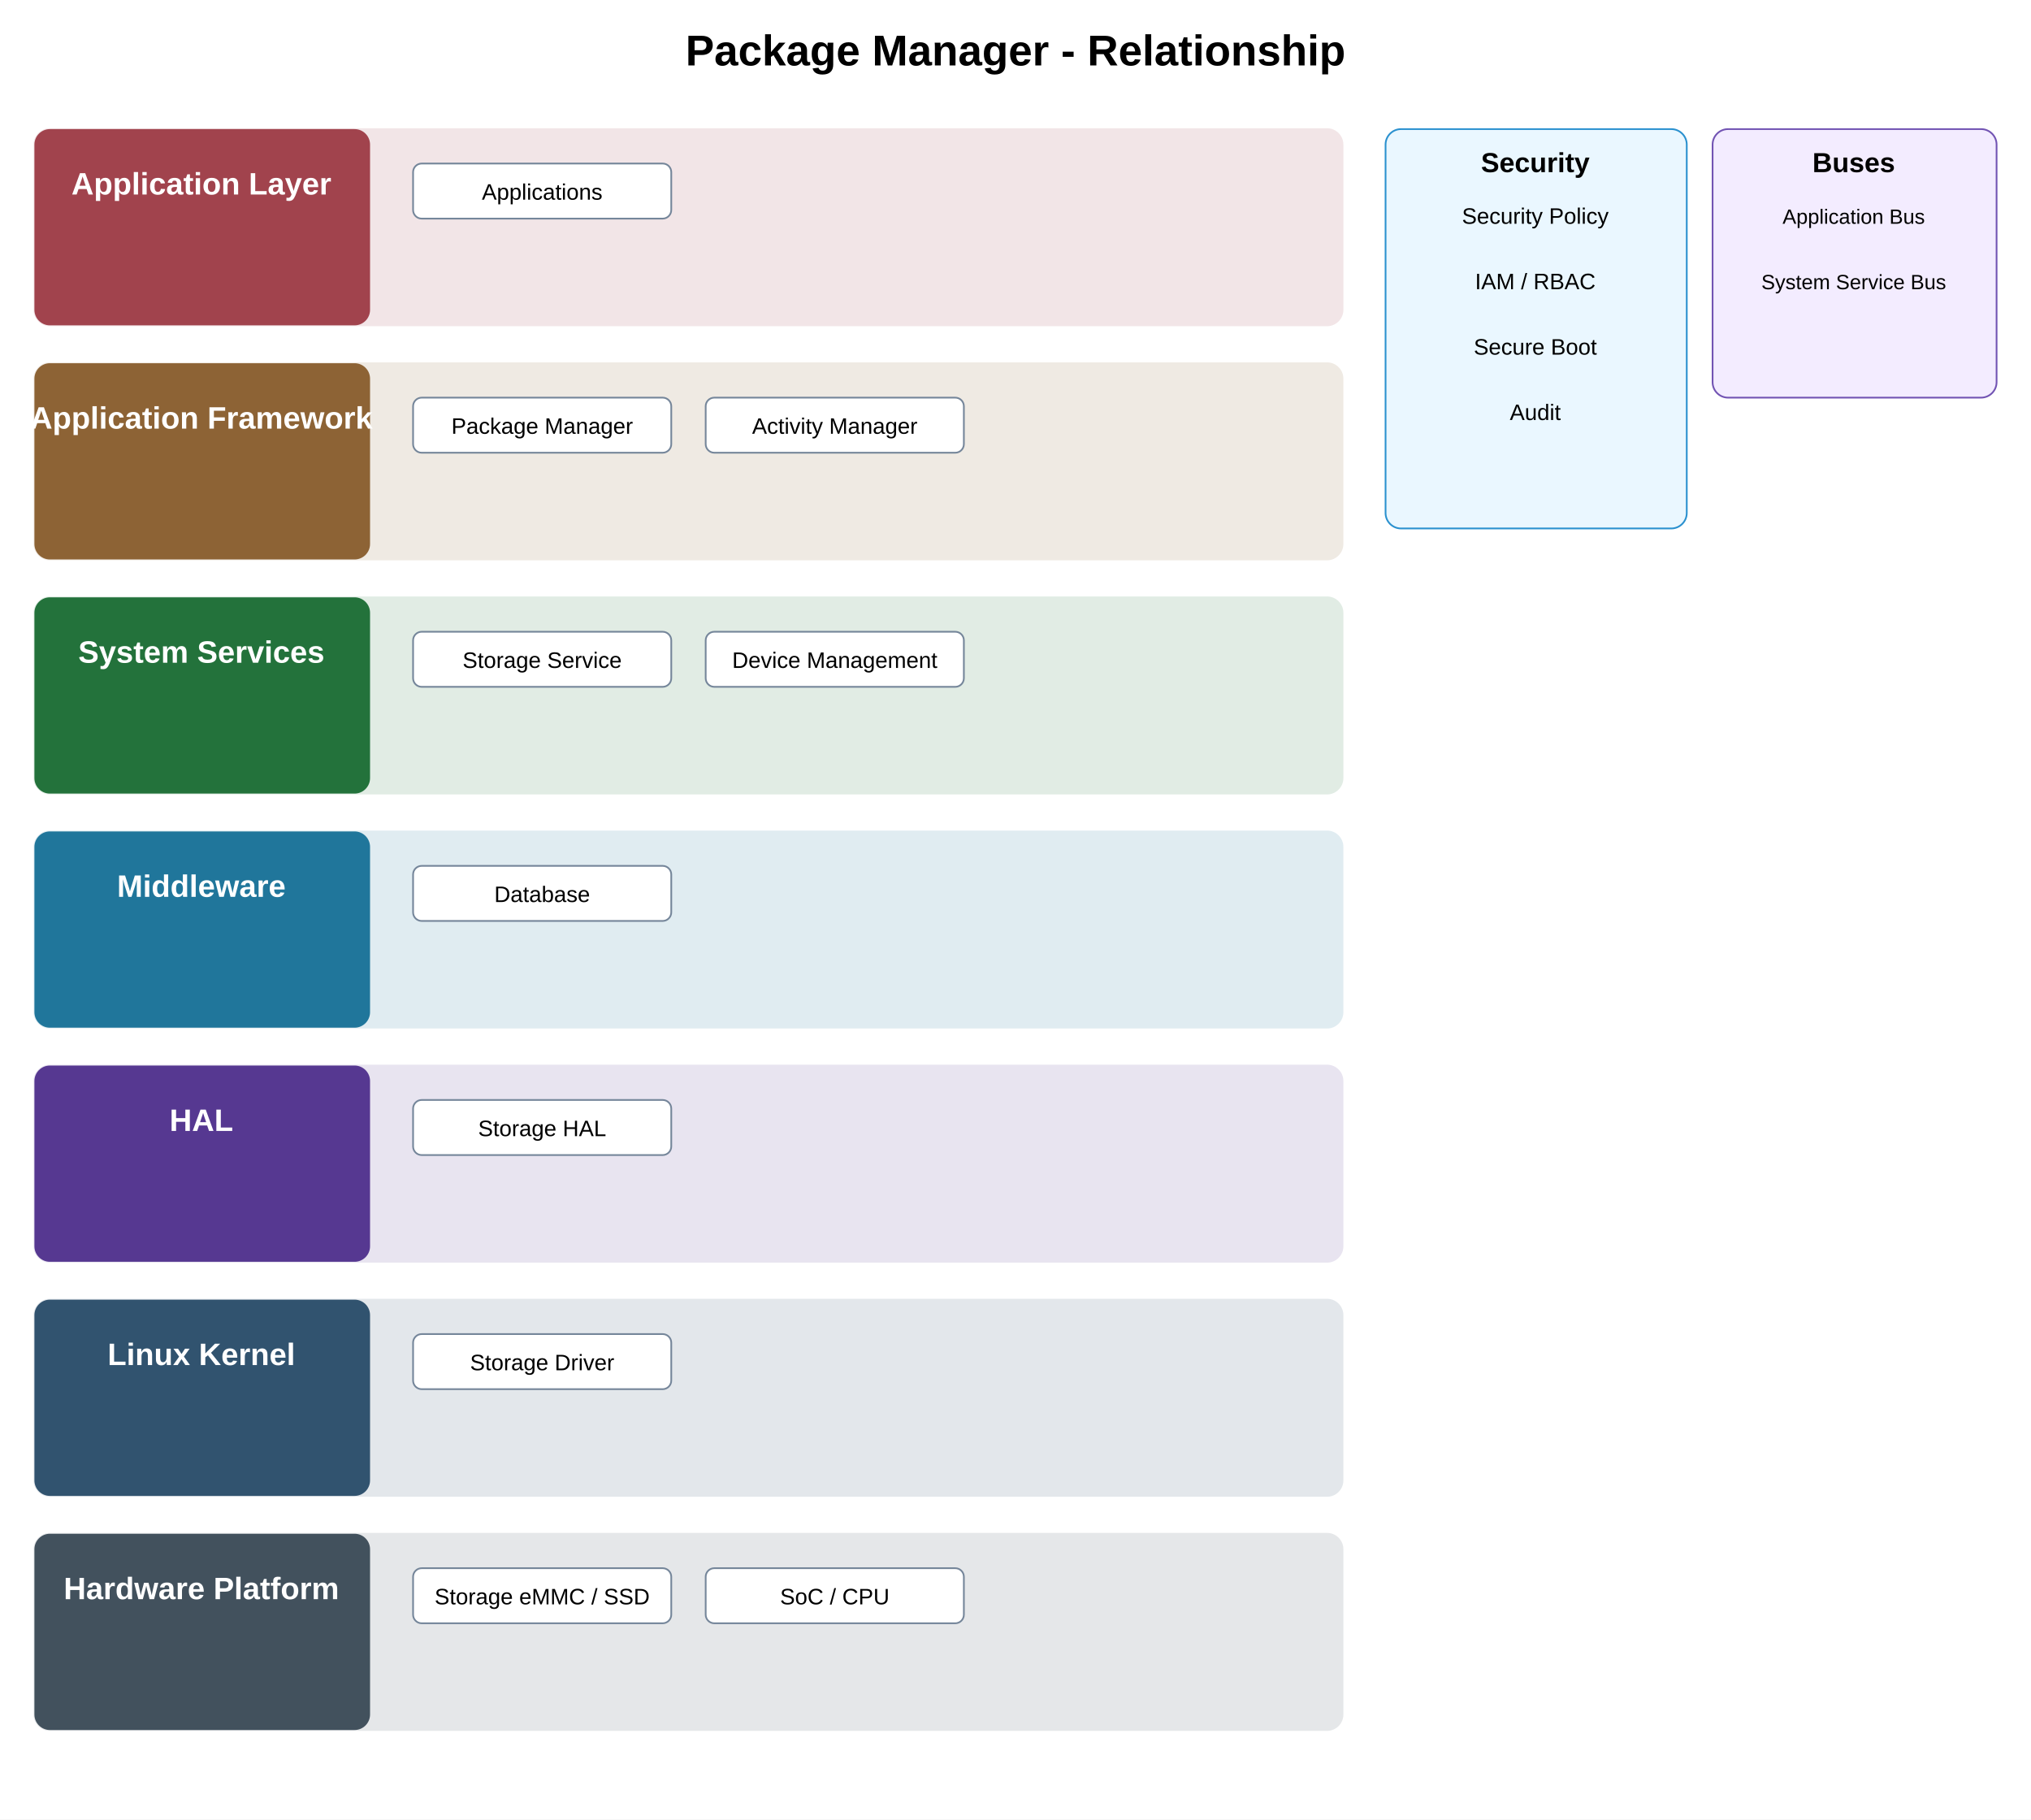
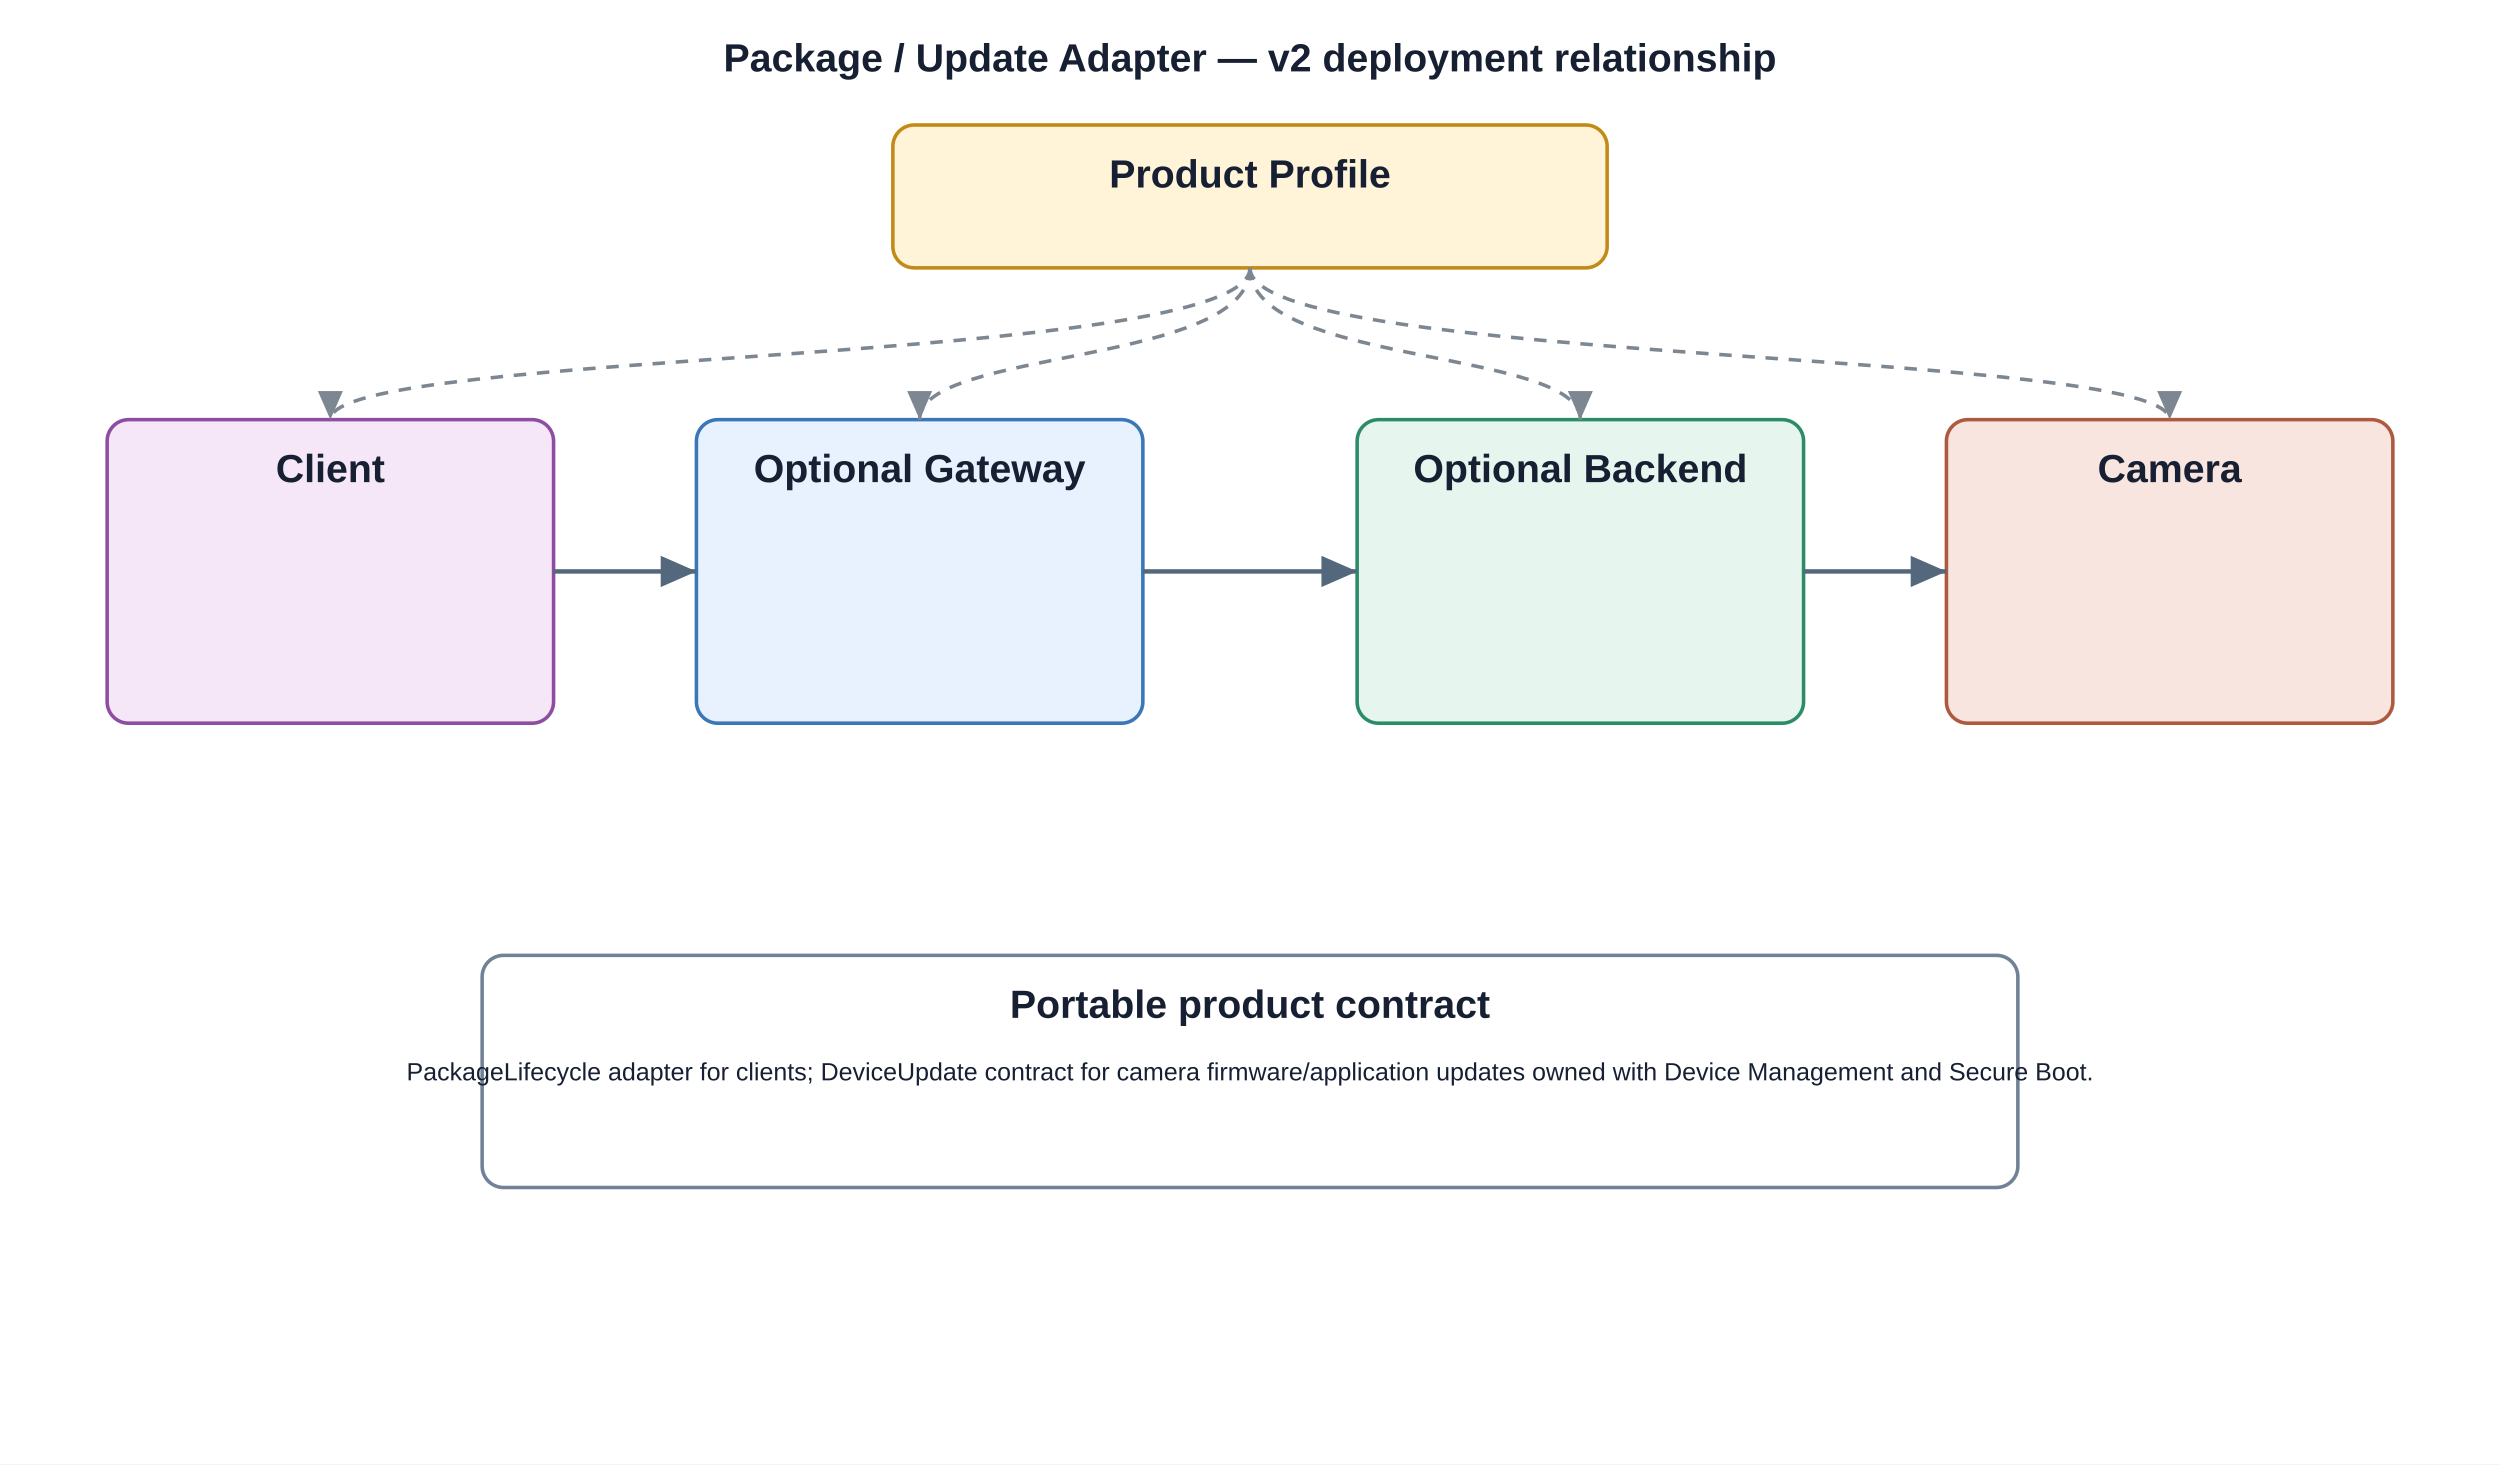
- <svg xmlns="http://www.w3.org/2000/svg" width="1180" height="1057">
-   <rect width="100%" height="100%" fill="white" />
-   <text x="590" y="38" font-family="Arial" font-size="25" font-weight="bold" text-anchor="middle">Package Manager - Relationship</text>
-   <rect x="20" y="75" width="760" height="114" rx="9" fill="#a1434d" opacity=".14" stroke="#a1434d" />
-   <rect x="20" y="75" width="195" height="114" rx="9" fill="#a1434d" />
-   <text x="117" y="113" font-family="Arial" font-size="18" font-weight="bold" fill="white" text-anchor="middle">Application Layer</text>
-   <rect x="240" y="95" width="150" height="32" rx="5" fill="white" stroke="#75869a" />
-   <text x="315" y="116" font-family="Arial" font-size="13" text-anchor="middle">Applications</text>
-   <rect x="20" y="211" width="760" height="114" rx="9" fill="#8d6335" opacity=".14" stroke="#8d6335" />
-   <rect x="20" y="211" width="195" height="114" rx="9" fill="#8d6335" />
-   <text x="117" y="249" font-family="Arial" font-size="18" font-weight="bold" fill="white" text-anchor="middle">Application Framework</text>
-   <rect x="240" y="231" width="150" height="32" rx="5" fill="white" stroke="#75869a" />
-   <text x="315" y="252" font-family="Arial" font-size="13" text-anchor="middle">Package Manager</text>
-   <rect x="410" y="231" width="150" height="32" rx="5" fill="white" stroke="#75869a" />
-   <text x="485" y="252" font-family="Arial" font-size="13" text-anchor="middle">Activity Manager</text>
-   <rect x="20" y="347" width="760" height="114" rx="9" fill="#23723b" opacity=".14" stroke="#23723b" />
-   <rect x="20" y="347" width="195" height="114" rx="9" fill="#23723b" />
-   <text x="117" y="385" font-family="Arial" font-size="18" font-weight="bold" fill="white" text-anchor="middle">System Services</text>
-   <rect x="240" y="367" width="150" height="32" rx="5" fill="white" stroke="#75869a" />
-   <text x="315" y="388" font-family="Arial" font-size="13" text-anchor="middle">Storage Service</text>
-   <rect x="410" y="367" width="150" height="32" rx="5" fill="white" stroke="#75869a" />
-   <text x="485" y="388" font-family="Arial" font-size="13" text-anchor="middle">Device Management</text>
-   <rect x="20" y="483" width="760" height="114" rx="9" fill="#20769b" opacity=".14" stroke="#20769b" />
-   <rect x="20" y="483" width="195" height="114" rx="9" fill="#20769b" />
-   <text x="117" y="521" font-family="Arial" font-size="18" font-weight="bold" fill="white" text-anchor="middle">Middleware</text>
-   <rect x="240" y="503" width="150" height="32" rx="5" fill="white" stroke="#75869a" />
-   <text x="315" y="524" font-family="Arial" font-size="13" text-anchor="middle">Database</text>
-   <rect x="20" y="619" width="760" height="114" rx="9" fill="#563891" opacity=".14" stroke="#563891" />
-   <rect x="20" y="619" width="195" height="114" rx="9" fill="#563891" />
-   <text x="117" y="657" font-family="Arial" font-size="18" font-weight="bold" fill="white" text-anchor="middle">HAL</text>
-   <rect x="240" y="639" width="150" height="32" rx="5" fill="white" stroke="#75869a" />
-   <text x="315" y="660" font-family="Arial" font-size="13" text-anchor="middle">Storage HAL</text>
-   <rect x="20" y="755" width="760" height="114" rx="9" fill="#31536f" opacity=".14" stroke="#31536f" />
-   <rect x="20" y="755" width="195" height="114" rx="9" fill="#31536f" />
-   <text x="117" y="793" font-family="Arial" font-size="18" font-weight="bold" fill="white" text-anchor="middle">Linux Kernel</text>
-   <rect x="240" y="775" width="150" height="32" rx="5" fill="white" stroke="#75869a" />
-   <text x="315" y="796" font-family="Arial" font-size="13" text-anchor="middle">Storage Driver</text>
-   <rect x="20" y="891" width="760" height="114" rx="9" fill="#42515d" opacity=".14" stroke="#42515d" />
-   <rect x="20" y="891" width="195" height="114" rx="9" fill="#42515d" />
-   <text x="117" y="929" font-family="Arial" font-size="18" font-weight="bold" fill="white" text-anchor="middle">Hardware Platform</text>
-   <rect x="240" y="911" width="150" height="32" rx="5" fill="white" stroke="#75869a" />
-   <text x="315" y="932" font-family="Arial" font-size="13" text-anchor="middle">Storage eMMC / SSD</text>
-   <rect x="410" y="911" width="150" height="32" rx="5" fill="white" stroke="#75869a" />
-   <text x="485" y="932" font-family="Arial" font-size="13" text-anchor="middle">SoC / CPU</text>
-   <rect x="805" y="75" width="175" height="232" rx="9" fill="#eaf7ff" stroke="#2b91cf" />
-   <text x="892" y="100" font-family="Arial" font-size="16" font-weight="bold" text-anchor="middle">Security</text>
-   <text x="892" y="130" font-family="Arial" font-size="13" text-anchor="middle">Security Policy</text>
-   <text x="892" y="168" font-family="Arial" font-size="13" text-anchor="middle">IAM / RBAC</text>
-   <text x="892" y="206" font-family="Arial" font-size="13" text-anchor="middle">Secure Boot</text>
-   <text x="892" y="244" font-family="Arial" font-size="13" text-anchor="middle">Audit</text>
-   <rect x="995" y="75" width="165" height="156" rx="9" fill="#f3ecff" stroke="#7254b3" />
-   <text x="1077" y="100" font-family="Arial" font-size="16" font-weight="bold" text-anchor="middle">Buses</text>
-   <text x="1077" y="130" font-family="Arial" font-size="12" text-anchor="middle">Application Bus</text>
-   <text x="1077" y="168" font-family="Arial" font-size="12" text-anchor="middle">System Service Bus</text>
+ <svg xmlns="http://www.w3.org/2000/svg" width="1400" height="820">
+   <defs>
+     <style>text{font-family:Arial;fill:#172033}.h{font-size:22px;font-weight:bold}.t{font-size:14px}.p{fill:#fff4d8;stroke:#c38a17;stroke-width:2}.client{fill:#f5e7f7;stroke:#8d4da0;stroke-width:2}.cam{fill:#f9e5df;stroke:#ad5a41;stroke-width:2}.gw{fill:#e8f2ff;stroke:#3b77b7;stroke-width:2}.back{fill:#e6f6ef;stroke:#2d8c68;stroke-width:2}.x{fill:white;stroke:#718297;stroke-width:2}.a{stroke:#53677d;stroke-width:2.5;fill:none;marker-end:url(#a)}.o{stroke:#7d8791;stroke-width:2;stroke-dasharray:7 6;fill:none;marker-end:url(#o)}</style>
+     <marker id="a" markerWidth="10" markerHeight="10" refX="8" refY="3.5" orient="auto">
+       <polygon points="0 0,8 3.5,0 7" fill="#53677d" />
+     </marker>
+     <marker id="o" markerWidth="10" markerHeight="10" refX="8" refY="3.5" orient="auto">
+       <polygon points="0 0,8 3.5,0 7" fill="#7d8791" />
+     </marker>
+   </defs>
+   <rect width="1400" height="820" fill="white" />
+   <text x="700" y="40" class="h" text-anchor="middle">Package / Update Adapter — v2 deployment relationship</text>
+   <rect x="500" y="70" width="400" height="80" rx="12" class="p" />
+   <text x="700" y="105" class="h" text-anchor="middle">Product Profile</text>
+   <rect x="60" y="235" width="250" height="170" rx="12" class="client" />
+   <text x="185" y="270" class="h" text-anchor="middle">Client</text>
+   <rect x="390" y="235" width="250" height="170" rx="12" class="gw" />
+   <text x="515" y="270" class="h" text-anchor="middle">Optional Gateway</text>
+   <rect x="760" y="235" width="250" height="170" rx="12" class="back" />
+   <text x="885" y="270" class="h" text-anchor="middle">Optional Backend</text>
+   <rect x="1090" y="235" width="250" height="170" rx="12" class="cam" />
+   <text x="1215" y="270" class="h" text-anchor="middle">Camera</text>
+   <path d="M310 320 L390 320" class="a" />
+   <path d="M640 320 L760 320" class="a" />
+   <path d="M1010 320 L1090 320" class="a" />
+   <path d="M700 150 C700 205,185 195,185 235" class="o" />
+   <path d="M700 150 C700 205,515 195,515 235" class="o" />
+   <path d="M700 150 C700 205,885 195,885 235" class="o" />
+   <path d="M700 150 C700 205,1215 195,1215 235" class="o" />
+   <rect x="270" y="535" width="860" height="130" rx="12" class="x" />
+   <text x="700" y="570" class="h" text-anchor="middle">Portable product contract</text>
+   <text x="700" y="605" class="t" text-anchor="middle">PackageLifecycle adapter for clients; DeviceUpdate contract for camera firmware/application updates owned with Device Management and Secure Boot.</text>
</svg>
